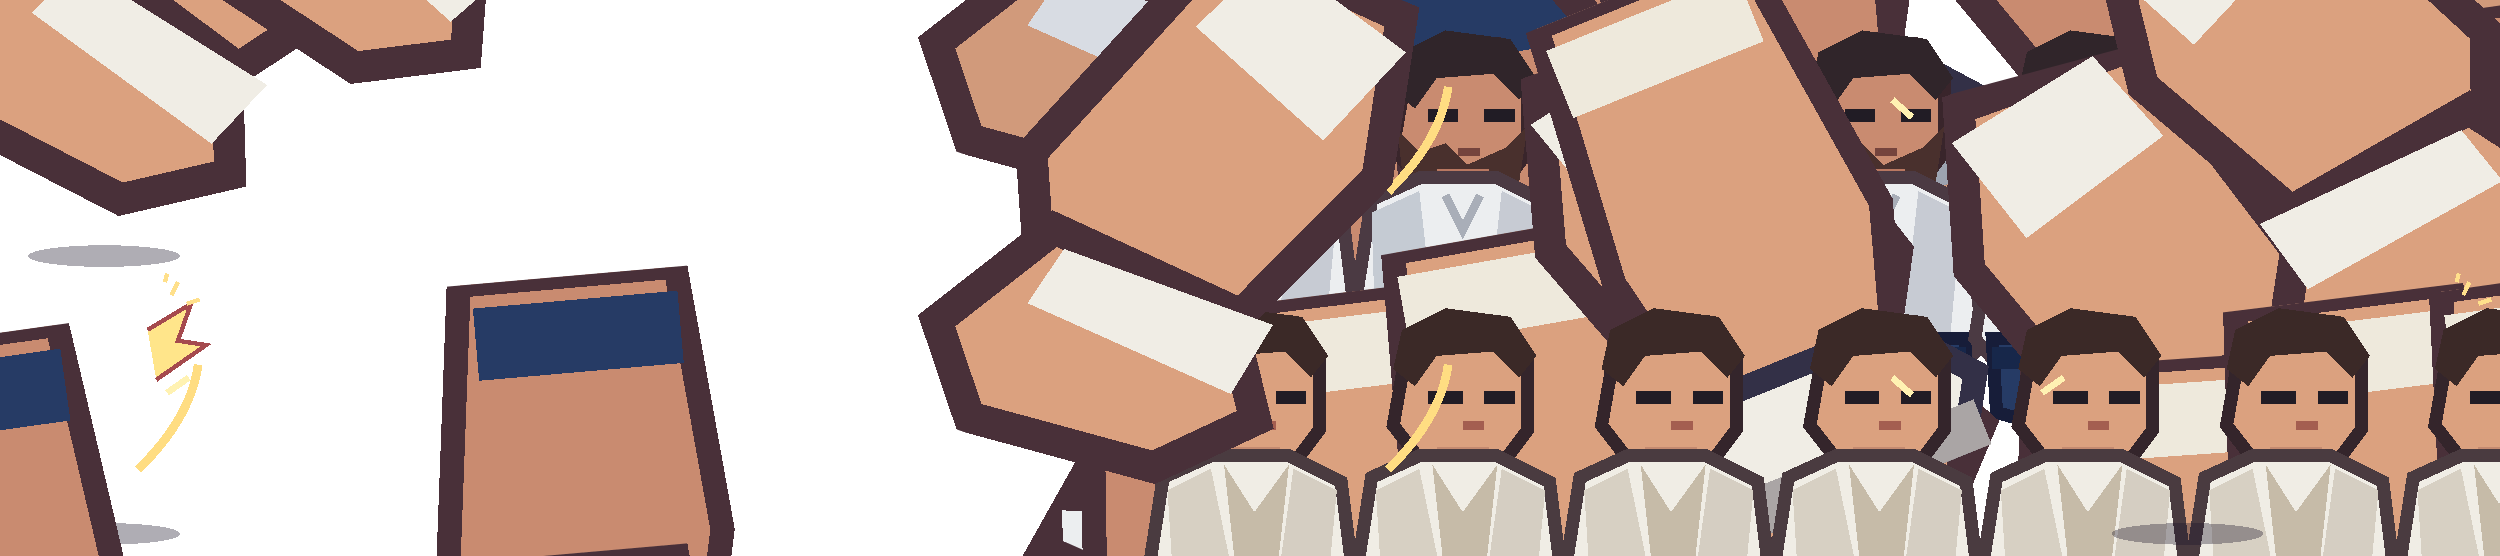
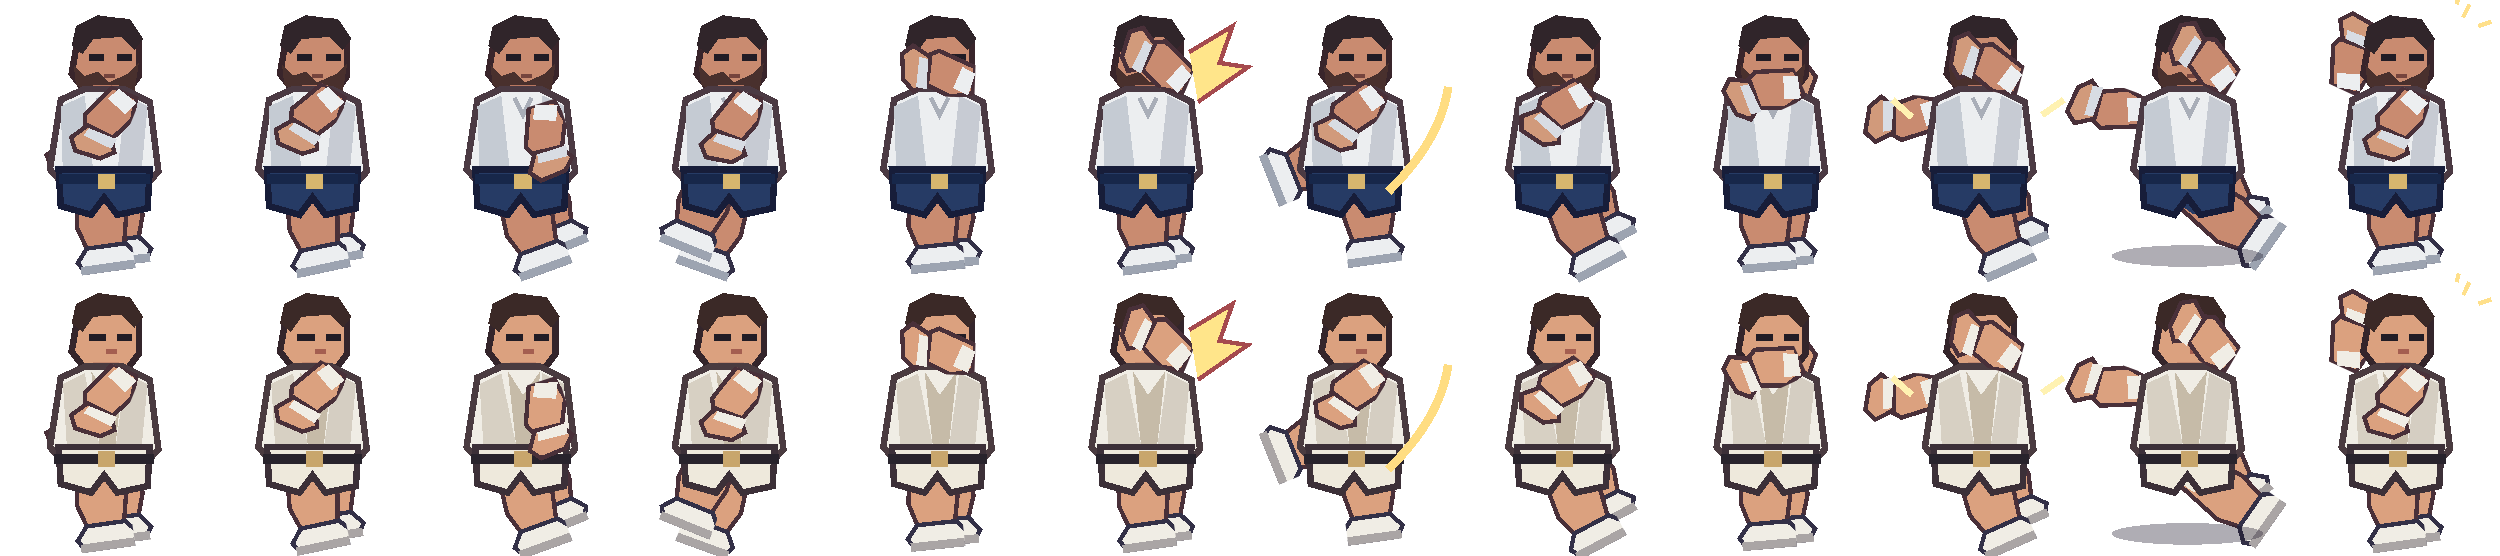
<svg xmlns="http://www.w3.org/2000/svg" width="1152" height="256" viewBox="0 0 1152 256" shape-rendering="crispEdges">
  <defs>
    <symbol id="p1body" viewBox="0 0 96 128">
      <path d="M36 17 L43 10 L57 10 L64 19 L64 35 L58 43 L40 43 L33 34 Z" fill="#c98b70" stroke="#39252b" stroke-width="3" />
      <path d="M33 21 L35 12 L45 7 L60 9 L66 18 L62 23 L56 17 L43 18 L38 25 Z" fill="#30252a" />
      <path d="M34 30 L39 35 L45 33 L50 38 L59 34 L64 29 L62 42 L55 46 L42 44 L35 39 Z" fill="#49302d" />
      <path d="M41 25 h7 v3 h-7z M54 25 h7 v3 h-7z" fill="#211c25" />
      <path d="M48 34 h5 v2 h-5z" fill="#75443d" />
      <path d="M43 39 h12 v9 h-12z" fill="#b97861" />
      <path d="M28 46 L39 41 L57 41 L69 47 L73 79 L65 88 L30 86 L23 78 Z" fill="#eceef0" stroke="#4b3a43" stroke-width="3" />
      <path d="M28 49 L39 44 L43 79 L29 81 Z" fill="#c5cbd3" />
      <path d="M58 44 L68 49 L65 81 L54 80 Z" fill="#c7cbd3" />
      <path d="M45 45 L49 53 L53 45" fill="none" stroke="#a9aeb8" stroke-width="2" />
      <path d="M27 78 L69 78 L68 96 L54 99 L48 91 L42 99 L28 95 Z" fill="#263b65" stroke="#171d39" stroke-width="3" />
      <path d="M27 80 H69 V85 H27Z" fill="#17274a" />
      <path d="M45 80 H53 V87 H45Z" fill="#d7b66e" />
    </symbol>
    <symbol id="p1arm" viewBox="-6 0 24 35">
      <path d="M-4 1 L8 0 L15 17 L11 26 L0 24 L-6 11Z" fill="#c98b70" stroke="#493039" stroke-width="2" />
      <path d="M-5 3 L5 0 L8 6 L-2 10Z" fill="#eceef0" />
      <path d="M0 22 L12 21 L17 29 L13 34 L1 33 L-4 28Z" fill="#d19a7b" stroke="#493039" stroke-width="2" />
      <path d="M-3 22 L11 22 L12 26 L-2 27Z" fill="#d8dce3" />
    </symbol>
    <symbol id="p1leg" viewBox="-8 0 28 46">
      <path d="M-5 0 L13 0 L16 24 L12 37 L-4 36 L-7 22Z" fill="#c98b70" stroke="#493039" stroke-width="2" />
      <path d="M-5 2 H12 L12 8 H-5Z" fill="#263b65" />
      <path d="M-5 34 L13 34 L18 40 L15 45 L-8 45 L-11 41Z" fill="#eceef0" stroke="#333047" stroke-width="2" />
      <path d="M-9 42 H17 V46 H-9Z" fill="#9da4b1" />
    </symbol>
    <symbol id="p2body" viewBox="0 0 96 128">
      <path d="M36 17 L43 10 L57 10 L64 19 L64 35 L58 43 L40 43 L33 34 Z" fill="#dba17f" stroke="#34252b" stroke-width="3" />
      <path d="M33 21 L35 12 L45 7 L60 9 L66 18 L62 23 L56 17 L43 18 L38 25 Z" fill="#3b2927" />
      <path d="M41 26 h8 v3 h-8z M54 26 h7 v3 h-7z" fill="#211c25" />
      <path d="M49 33 h5 v2 h-5z" fill="#a45e50" />
      <path d="M43 39 h12 v9 h-12z" fill="#c48a70" />
      <path d="M28 46 L39 41 L57 41 L69 47 L73 79 L65 88 L30 86 L23 78 Z" fill="#f0ede5" stroke="#4a3b40" stroke-width="3" />
      <path d="M29 49 L39 44 L46 78 L31 81 Z" fill="#d7d0c3" />
      <path d="M58 44 L68 49 L65 81 L53 80 Z" fill="#d5cec2" />
      <path d="M42 43 L49 54 L57 43 L53 79 L46 79Z" fill="#c6bba8" />
      <path d="M27 78 L69 78 L68 96 L54 99 L48 91 L42 99 L28 95 Z" fill="#eee9dc" stroke="#3c3038" stroke-width="3" />
      <path d="M25 81 H71 V86 H25Z" fill="#28232c" />
      <path d="M45 80 H53 V87 H45Z" fill="#c8a66c" />
    </symbol>
    <symbol id="p2arm" viewBox="-6 0 24 35">
      <path d="M-4 1 L8 0 L15 17 L11 26 L0 24 L-6 11Z" fill="#dba17f" stroke="#493039" stroke-width="2" />
      <path d="M-5 3 L5 0 L8 6 L-2 10Z" fill="#f0ede5" />
      <path d="M0 22 L12 21 L17 29 L13 34 L1 33 L-4 28Z" fill="#dba17f" stroke="#493039" stroke-width="2" />
      <path d="M-3 22 L11 22 L12 26 L-2 27Z" fill="#f0ede5" />
    </symbol>
    <symbol id="p2leg" viewBox="-8 0 28 46">
      <path d="M-5 0 L13 0 L16 24 L12 37 L-4 36 L-7 22Z" fill="#dba17f" stroke="#493039" stroke-width="2" />
      <path d="M-5 2 H12 L12 8 H-5Z" fill="#eee9dc" />
      <path d="M-5 34 L13 34 L18 40 L15 45 L-8 45 L-11 41Z" fill="#f0ede5" stroke="#333047" stroke-width="2" />
      <path d="M-9 42 H17 V46 H-9Z" fill="#aaa5a5" />
    </symbol>
  </defs>
-   <g id="p1f0" transform="translate(0 0)">
-     <use href="#p1arm" transform="translate(31 45) rotate(24)" />
-     <use href="#p1leg" transform="translate(39 78) rotate(-7)" />
-     <use href="#p1leg" transform="translate(56 78) scale(-1 1) rotate(8)" />
-     <use href="#p1body" />
-     <use href="#p1arm" transform="translate(65 45) scale(-1 1) rotate(-22)" />
-   </g>
-   <g id="p1f1" transform="translate(0 0)">
-     <use href="#p1arm" transform="translate(31 45) rotate(18)" />
-     <use href="#p1leg" transform="translate(39 78) rotate(-10)" />
-     <use href="#p1leg" transform="translate(56 78) scale(-1 1) rotate(12)" />
-     <use href="#p1body" />
-     <use href="#p1arm" transform="translate(65 45) scale(-1 1) rotate(-28)" />
-   </g>
-   <g id="p1f2" transform="translate(0 0)">
-     <use href="#p1arm" transform="translate(31 45) rotate(-16)" />
-     <use href="#p1leg" transform="translate(39 78) rotate(-22)" />
-     <use href="#p1leg" transform="translate(56 78) scale(-1 1) rotate(20)" />
-     <use href="#p1body" />
-     <use href="#p1arm" transform="translate(65 45) scale(-1 1) rotate(18)" />
-   </g>
-   <g id="p1f3" transform="translate(0 0)">
-     <use href="#p1arm" transform="translate(31 45) rotate(18)" />
-     <use href="#p1leg" transform="translate(39 78) rotate(20)" />
-     <use href="#p1leg" transform="translate(56 78) scale(-1 1) rotate(-22)" />
-     <use href="#p1body" />
-     <use href="#p1arm" transform="translate(65 45) scale(-1 1) rotate(-16)" />
-   </g>
-   <g id="p1f4" transform="translate(0 0)">
-     <use href="#p1arm" transform="translate(31 45) rotate(-15)" />
-     <use href="#p1leg" transform="translate(39 78) rotate(-4)" />
-     <use href="#p1leg" transform="translate(56 78) scale(-1 1) rotate(6)" />
-     <use href="#p1body" />
-     <use href="#p1arm" transform="translate(65 45) scale(-1 1) rotate(-92)" />
-   </g>
-   <g id="p1f5" transform="translate(0 0)">
-     <use href="#p1arm" transform="translate(31 45) rotate(-25)" />
-     <use href="#p1leg" transform="translate(39 78) rotate(-7)" />
-     <use href="#p1leg" transform="translate(56 78) scale(-1 1) rotate(8)" />
-     <use href="#p1body" />
-     <use href="#p1arm" transform="translate(65 45) scale(-1 1) rotate(-112)" />
-     <path d="M68 24 L88 12 L82 29 L95 31 L72 47" fill="#ffe58a" stroke="#a54a4e" stroke-width="2" />
-   </g>
-   <g id="p1f6" transform="translate(0 0)">
-     <use href="#p1arm" transform="translate(31 45) rotate(20)" />
-     <use href="#p1leg" transform="translate(39 78) rotate(-8)" />
-     <use href="#p1leg" transform="translate(56 78) scale(-1 1) rotate(-68)" />
-     <use href="#p1body" />
-     <use href="#p1arm" transform="translate(65 45) scale(-1 1) rotate(-32)" />
-     <path d="M65 87 Q87 65 91 42" fill="none" stroke="#ffdd82" stroke-width="4" stroke-linecap="square" />
-   </g>
-   <g id="p1f7" transform="translate(0 0)">
-     <use href="#p1arm" transform="translate(31 45) rotate(-48)" />
-     <use href="#p1leg" transform="translate(39 78) rotate(-28)" />
-     <use href="#p1leg" transform="translate(56 78) scale(-1 1) rotate(28)" />
-     <use href="#p1body" />
-     <use href="#p1arm" transform="translate(65 45) scale(-1 1) rotate(-38)" />
-   </g>
-   <g id="p1f8" transform="translate(0 0)">
-     <use href="#p1arm" transform="translate(31 45) rotate(-75)" />
-     <use href="#p1leg" transform="translate(39 78) rotate(-5)" />
-     <use href="#p1leg" transform="translate(56 78) scale(-1 1) rotate(5)" />
-     <use href="#p1body" />
-     <use href="#p1arm" transform="translate(65 45) scale(-1 1) rotate(-65)" />
-   </g>
-   <g id="p1f9" transform="translate(0 0)">
-     <use href="#p1arm" transform="translate(31 45) rotate(95)" />
-     <use href="#p1leg" transform="translate(39 78) rotate(-24)" />
-     <use href="#p1leg" transform="translate(56 78) scale(-1 1) rotate(24)" />
-     <use href="#p1body" />
-     <use href="#p1arm" transform="translate(65 45) scale(-1 1) rotate(-105)" />
-     <path d="M17 54 L8 46 M77 53 L87 46" stroke="#fff2b2" stroke-width="3" />
-   </g>
-   <g id="p1f10" transform="translate(0 0)">
-     <use href="#p1arm" transform="translate(31 45) rotate(110)" />
-     <use href="#p1leg" transform="translate(39 78) rotate(-40)" />
-     <use href="#p1leg" transform="translate(56 78) scale(-1 1) rotate(55)" />
-     <use href="#p1body" />
-     <use href="#p1arm" transform="translate(65 45) scale(-1 1) rotate(-120)" />
-     <ellipse cx="48" cy="118" rx="35" ry="5" fill="#1b1428" opacity=".35" />
-   </g>
-   <g id="p1f11" transform="translate(0 0)">
-     <use href="#p1arm" transform="translate(31 45) rotate(-155)" />
-     <use href="#p1leg" transform="translate(39 78) rotate(-6)" />
-     <use href="#p1leg" transform="translate(56 78) scale(-1 1) rotate(8)" />
-     <use href="#p1body" />
-     <use href="#p1arm" transform="translate(65 45) scale(-1 1) rotate(-20)" />
-     <path d="M79 8 l3 -6 M86 12 l6 -2 M76 2 l1 -4" stroke="#ffe08b" stroke-width="2" />
-   </g>
-   <g id="p2f0" transform="translate(0 128)">
-     <use href="#p2arm" transform="translate(31 45) rotate(24)" />
-     <use href="#p2leg" transform="translate(39 78) rotate(-7)" />
-     <use href="#p2leg" transform="translate(56 78) scale(-1 1) rotate(8)" />
-     <use href="#p2body" />
-     <use href="#p2arm" transform="translate(65 45) scale(-1 1) rotate(-22)" />
-   </g>
-   <g id="p2f1" transform="translate(0 128)">
-     <use href="#p2arm" transform="translate(31 45) rotate(18)" />
-     <use href="#p2leg" transform="translate(39 78) rotate(-10)" />
-     <use href="#p2leg" transform="translate(56 78) scale(-1 1) rotate(12)" />
-     <use href="#p2body" />
-     <use href="#p2arm" transform="translate(65 45) scale(-1 1) rotate(-28)" />
-   </g>
-   <g id="p2f2" transform="translate(0 128)">
-     <use href="#p2arm" transform="translate(31 45) rotate(-16)" />
-     <use href="#p2leg" transform="translate(39 78) rotate(-22)" />
-     <use href="#p2leg" transform="translate(56 78) scale(-1 1) rotate(20)" />
-     <use href="#p2body" />
-     <use href="#p2arm" transform="translate(65 45) scale(-1 1) rotate(18)" />
-   </g>
-   <g id="p2f3" transform="translate(0 128)">
-     <use href="#p2arm" transform="translate(31 45) rotate(18)" />
-     <use href="#p2leg" transform="translate(39 78) rotate(20)" />
-     <use href="#p2leg" transform="translate(56 78) scale(-1 1) rotate(-22)" />
-     <use href="#p2body" />
-     <use href="#p2arm" transform="translate(65 45) scale(-1 1) rotate(-16)" />
-   </g>
-   <g id="p2f4" transform="translate(0 128)">
-     <use href="#p2arm" transform="translate(31 45) rotate(-15)" />
-     <use href="#p2leg" transform="translate(39 78) rotate(-4)" />
-     <use href="#p2leg" transform="translate(56 78) scale(-1 1) rotate(6)" />
-     <use href="#p2body" />
-     <use href="#p2arm" transform="translate(65 45) scale(-1 1) rotate(-92)" />
-   </g>
-   <g id="p2f5" transform="translate(0 128)">
-     <use href="#p2arm" transform="translate(31 45) rotate(-25)" />
-     <use href="#p2leg" transform="translate(39 78) rotate(-7)" />
-     <use href="#p2leg" transform="translate(56 78) scale(-1 1) rotate(8)" />
-     <use href="#p2body" />
-     <use href="#p2arm" transform="translate(65 45) scale(-1 1) rotate(-112)" />
-     <path d="M68 24 L88 12 L82 29 L95 31 L72 47" fill="#ffe58a" stroke="#a54a4e" stroke-width="2" />
-   </g>
-   <g id="p2f6" transform="translate(0 128)">
-     <use href="#p2arm" transform="translate(31 45) rotate(20)" />
-     <use href="#p2leg" transform="translate(39 78) rotate(-8)" />
-     <use href="#p2leg" transform="translate(56 78) scale(-1 1) rotate(-68)" />
-     <use href="#p2body" />
-     <use href="#p2arm" transform="translate(65 45) scale(-1 1) rotate(-32)" />
-     <path d="M65 87 Q87 65 91 42" fill="none" stroke="#ffdd82" stroke-width="4" stroke-linecap="square" />
-   </g>
-   <g id="p2f7" transform="translate(0 128)">
-     <use href="#p2arm" transform="translate(31 45) rotate(-48)" />
-     <use href="#p2leg" transform="translate(39 78) rotate(-28)" />
-     <use href="#p2leg" transform="translate(56 78) scale(-1 1) rotate(28)" />
-     <use href="#p2body" />
-     <use href="#p2arm" transform="translate(65 45) scale(-1 1) rotate(-38)" />
-   </g>
-   <g id="p2f8" transform="translate(0 128)">
-     <use href="#p2arm" transform="translate(31 45) rotate(-75)" />
-     <use href="#p2leg" transform="translate(39 78) rotate(-5)" />
-     <use href="#p2leg" transform="translate(56 78) scale(-1 1) rotate(5)" />
-     <use href="#p2body" />
-     <use href="#p2arm" transform="translate(65 45) scale(-1 1) rotate(-65)" />
-   </g>
-   <g id="p2f9" transform="translate(0 128)">
-     <use href="#p2arm" transform="translate(31 45) rotate(95)" />
-     <use href="#p2leg" transform="translate(39 78) rotate(-24)" />
-     <use href="#p2leg" transform="translate(56 78) scale(-1 1) rotate(24)" />
-     <use href="#p2body" />
-     <use href="#p2arm" transform="translate(65 45) scale(-1 1) rotate(-105)" />
-     <path d="M17 54 L8 46 M77 53 L87 46" stroke="#fff2b2" stroke-width="3" />
-   </g>
-   <g id="p2f10" transform="translate(0 128)">
-     <use href="#p2arm" transform="translate(31 45) rotate(110)" />
-     <use href="#p2leg" transform="translate(39 78) rotate(-40)" />
-     <use href="#p2leg" transform="translate(56 78) scale(-1 1) rotate(55)" />
-     <use href="#p2body" />
-     <use href="#p2arm" transform="translate(65 45) scale(-1 1) rotate(-120)" />
-     <ellipse cx="48" cy="118" rx="35" ry="5" fill="#1b1428" opacity=".35" />
-   </g>
-   <g id="p2f11" transform="translate(0 128)">
-     <use href="#p2arm" transform="translate(31 45) rotate(-155)" />
-     <use href="#p2leg" transform="translate(39 78) rotate(-6)" />
-     <use href="#p2leg" transform="translate(56 78) scale(-1 1) rotate(8)" />
-     <use href="#p2body" />
-     <use href="#p2arm" transform="translate(65 45) scale(-1 1) rotate(-20)" />
-     <path d="M79 8 l3 -6 M86 12 l6 -2 M76 2 l1 -4" stroke="#ffe08b" stroke-width="2" />
-   </g>
+   <defs>
+     <g id="p1f0" transform="translate(0 0)">
+       <use href="#p1arm" width="24" height="35" transform="translate(31 45) rotate(24)" />
+       <use href="#p1leg" width="28" height="46" transform="translate(39 78) rotate(-7)" />
+       <use href="#p1leg" width="28" height="46" transform="translate(56 78) scale(-1 1) rotate(8)" />
+       <use href="#p1body" width="96" height="128" />
+       <use href="#p1arm" width="24" height="35" transform="translate(65 45) scale(-1 1) rotate(-22)" />
+     </g>
+     <g id="p1f1" transform="translate(0 0)">
+       <use href="#p1arm" width="24" height="35" transform="translate(31 45) rotate(18)" />
+       <use href="#p1leg" width="28" height="46" transform="translate(39 78) rotate(-10)" />
+       <use href="#p1leg" width="28" height="46" transform="translate(56 78) scale(-1 1) rotate(12)" />
+       <use href="#p1body" width="96" height="128" />
+       <use href="#p1arm" width="24" height="35" transform="translate(65 45) scale(-1 1) rotate(-28)" />
+     </g>
+     <g id="p1f2" transform="translate(0 0)">
+       <use href="#p1arm" width="24" height="35" transform="translate(31 45) rotate(-16)" />
+       <use href="#p1leg" width="28" height="46" transform="translate(39 78) rotate(-22)" />
+       <use href="#p1leg" width="28" height="46" transform="translate(56 78) scale(-1 1) rotate(20)" />
+       <use href="#p1body" width="96" height="128" />
+       <use href="#p1arm" width="24" height="35" transform="translate(65 45) scale(-1 1) rotate(18)" />
+     </g>
+     <g id="p1f3" transform="translate(0 0)">
+       <use href="#p1arm" width="24" height="35" transform="translate(31 45) rotate(18)" />
+       <use href="#p1leg" width="28" height="46" transform="translate(39 78) rotate(20)" />
+       <use href="#p1leg" width="28" height="46" transform="translate(56 78) scale(-1 1) rotate(-22)" />
+       <use href="#p1body" width="96" height="128" />
+       <use href="#p1arm" width="24" height="35" transform="translate(65 45) scale(-1 1) rotate(-16)" />
+     </g>
+     <g id="p1f4" transform="translate(0 0)">
+       <use href="#p1arm" width="24" height="35" transform="translate(31 45) rotate(-15)" />
+       <use href="#p1leg" width="28" height="46" transform="translate(39 78) rotate(-4)" />
+       <use href="#p1leg" width="28" height="46" transform="translate(56 78) scale(-1 1) rotate(6)" />
+       <use href="#p1body" width="96" height="128" />
+       <use href="#p1arm" width="24" height="35" transform="translate(65 45) scale(-1 1) rotate(-92)" />
+     </g>
+     <g id="p1f5" transform="translate(0 0)">
+       <use href="#p1arm" width="24" height="35" transform="translate(31 45) rotate(-25)" />
+       <use href="#p1leg" width="28" height="46" transform="translate(39 78) rotate(-7)" />
+       <use href="#p1leg" width="28" height="46" transform="translate(56 78) scale(-1 1) rotate(8)" />
+       <use href="#p1body" width="96" height="128" />
+       <use href="#p1arm" width="24" height="35" transform="translate(65 45) scale(-1 1) rotate(-112)" />
+       <path d="M68 24 L88 12 L82 29 L95 31 L72 47" fill="#ffe58a" stroke="#a54a4e" stroke-width="2" />
+     </g>
+     <g id="p1f6" transform="translate(0 0)">
+       <use href="#p1arm" width="24" height="35" transform="translate(31 45) rotate(20)" />
+       <use href="#p1leg" width="28" height="46" transform="translate(39 78) rotate(-8)" />
+       <use href="#p1leg" width="28" height="46" transform="translate(56 78) scale(-1 1) rotate(-68)" />
+       <use href="#p1body" width="96" height="128" />
+       <use href="#p1arm" width="24" height="35" transform="translate(65 45) scale(-1 1) rotate(-32)" />
+       <path d="M65 87 Q87 65 91 42" fill="none" stroke="#ffdd82" stroke-width="4" stroke-linecap="square" />
+     </g>
+     <g id="p1f7" transform="translate(0 0)">
+       <use href="#p1arm" width="24" height="35" transform="translate(31 45) rotate(-48)" />
+       <use href="#p1leg" width="28" height="46" transform="translate(39 78) rotate(-28)" />
+       <use href="#p1leg" width="28" height="46" transform="translate(56 78) scale(-1 1) rotate(28)" />
+       <use href="#p1body" width="96" height="128" />
+       <use href="#p1arm" width="24" height="35" transform="translate(65 45) scale(-1 1) rotate(-38)" />
+     </g>
+     <g id="p1f8" transform="translate(0 0)">
+       <use href="#p1arm" width="24" height="35" transform="translate(31 45) rotate(-75)" />
+       <use href="#p1leg" width="28" height="46" transform="translate(39 78) rotate(-5)" />
+       <use href="#p1leg" width="28" height="46" transform="translate(56 78) scale(-1 1) rotate(5)" />
+       <use href="#p1body" width="96" height="128" />
+       <use href="#p1arm" width="24" height="35" transform="translate(65 45) scale(-1 1) rotate(-65)" />
+     </g>
+     <g id="p1f9" transform="translate(0 0)">
+       <use href="#p1arm" width="24" height="35" transform="translate(31 45) rotate(95)" />
+       <use href="#p1leg" width="28" height="46" transform="translate(39 78) rotate(-24)" />
+       <use href="#p1leg" width="28" height="46" transform="translate(56 78) scale(-1 1) rotate(24)" />
+       <use href="#p1body" width="96" height="128" />
+       <use href="#p1arm" width="24" height="35" transform="translate(65 45) scale(-1 1) rotate(-105)" />
+       <path d="M17 54 L8 46 M77 53 L87 46" stroke="#fff2b2" stroke-width="3" />
+     </g>
+     <g id="p1f10" transform="translate(0 0)">
+       <use href="#p1arm" width="24" height="35" transform="translate(31 45) rotate(110)" />
+       <use href="#p1leg" width="28" height="46" transform="translate(39 78) rotate(-40)" />
+       <use href="#p1leg" width="28" height="46" transform="translate(56 78) scale(-1 1) rotate(55)" />
+       <use href="#p1body" width="96" height="128" />
+       <use href="#p1arm" width="24" height="35" transform="translate(65 45) scale(-1 1) rotate(-120)" />
+       <ellipse cx="48" cy="118" rx="35" ry="5" fill="#1b1428" opacity=".35" />
+     </g>
+     <g id="p1f11" transform="translate(0 0)">
+       <use href="#p1arm" width="24" height="35" transform="translate(31 45) rotate(-155)" />
+       <use href="#p1leg" width="28" height="46" transform="translate(39 78) rotate(-6)" />
+       <use href="#p1leg" width="28" height="46" transform="translate(56 78) scale(-1 1) rotate(8)" />
+       <use href="#p1body" width="96" height="128" />
+       <use href="#p1arm" width="24" height="35" transform="translate(65 45) scale(-1 1) rotate(-20)" />
+       <path d="M79 8 l3 -6 M86 12 l6 -2 M76 2 l1 -4" stroke="#ffe08b" stroke-width="2" />
+     </g>
+     <g id="p2f0" transform="translate(0 128)">
+       <use href="#p2arm" width="24" height="35" transform="translate(31 45) rotate(24)" />
+       <use href="#p2leg" width="28" height="46" transform="translate(39 78) rotate(-7)" />
+       <use href="#p2leg" width="28" height="46" transform="translate(56 78) scale(-1 1) rotate(8)" />
+       <use href="#p2body" width="96" height="128" />
+       <use href="#p2arm" width="24" height="35" transform="translate(65 45) scale(-1 1) rotate(-22)" />
+     </g>
+     <g id="p2f1" transform="translate(0 128)">
+       <use href="#p2arm" width="24" height="35" transform="translate(31 45) rotate(18)" />
+       <use href="#p2leg" width="28" height="46" transform="translate(39 78) rotate(-10)" />
+       <use href="#p2leg" width="28" height="46" transform="translate(56 78) scale(-1 1) rotate(12)" />
+       <use href="#p2body" width="96" height="128" />
+       <use href="#p2arm" width="24" height="35" transform="translate(65 45) scale(-1 1) rotate(-28)" />
+     </g>
+     <g id="p2f2" transform="translate(0 128)">
+       <use href="#p2arm" width="24" height="35" transform="translate(31 45) rotate(-16)" />
+       <use href="#p2leg" width="28" height="46" transform="translate(39 78) rotate(-22)" />
+       <use href="#p2leg" width="28" height="46" transform="translate(56 78) scale(-1 1) rotate(20)" />
+       <use href="#p2body" width="96" height="128" />
+       <use href="#p2arm" width="24" height="35" transform="translate(65 45) scale(-1 1) rotate(18)" />
+     </g>
+     <g id="p2f3" transform="translate(0 128)">
+       <use href="#p2arm" width="24" height="35" transform="translate(31 45) rotate(18)" />
+       <use href="#p2leg" width="28" height="46" transform="translate(39 78) rotate(20)" />
+       <use href="#p2leg" width="28" height="46" transform="translate(56 78) scale(-1 1) rotate(-22)" />
+       <use href="#p2body" width="96" height="128" />
+       <use href="#p2arm" width="24" height="35" transform="translate(65 45) scale(-1 1) rotate(-16)" />
+     </g>
+     <g id="p2f4" transform="translate(0 128)">
+       <use href="#p2arm" width="24" height="35" transform="translate(31 45) rotate(-15)" />
+       <use href="#p2leg" width="28" height="46" transform="translate(39 78) rotate(-4)" />
+       <use href="#p2leg" width="28" height="46" transform="translate(56 78) scale(-1 1) rotate(6)" />
+       <use href="#p2body" width="96" height="128" />
+       <use href="#p2arm" width="24" height="35" transform="translate(65 45) scale(-1 1) rotate(-92)" />
+     </g>
+     <g id="p2f5" transform="translate(0 128)">
+       <use href="#p2arm" width="24" height="35" transform="translate(31 45) rotate(-25)" />
+       <use href="#p2leg" width="28" height="46" transform="translate(39 78) rotate(-7)" />
+       <use href="#p2leg" width="28" height="46" transform="translate(56 78) scale(-1 1) rotate(8)" />
+       <use href="#p2body" width="96" height="128" />
+       <use href="#p2arm" width="24" height="35" transform="translate(65 45) scale(-1 1) rotate(-112)" />
+       <path d="M68 24 L88 12 L82 29 L95 31 L72 47" fill="#ffe58a" stroke="#a54a4e" stroke-width="2" />
+     </g>
+     <g id="p2f6" transform="translate(0 128)">
+       <use href="#p2arm" width="24" height="35" transform="translate(31 45) rotate(20)" />
+       <use href="#p2leg" width="28" height="46" transform="translate(39 78) rotate(-8)" />
+       <use href="#p2leg" width="28" height="46" transform="translate(56 78) scale(-1 1) rotate(-68)" />
+       <use href="#p2body" width="96" height="128" />
+       <use href="#p2arm" width="24" height="35" transform="translate(65 45) scale(-1 1) rotate(-32)" />
+       <path d="M65 87 Q87 65 91 42" fill="none" stroke="#ffdd82" stroke-width="4" stroke-linecap="square" />
+     </g>
+     <g id="p2f7" transform="translate(0 128)">
+       <use href="#p2arm" width="24" height="35" transform="translate(31 45) rotate(-48)" />
+       <use href="#p2leg" width="28" height="46" transform="translate(39 78) rotate(-28)" />
+       <use href="#p2leg" width="28" height="46" transform="translate(56 78) scale(-1 1) rotate(28)" />
+       <use href="#p2body" width="96" height="128" />
+       <use href="#p2arm" width="24" height="35" transform="translate(65 45) scale(-1 1) rotate(-38)" />
+     </g>
+     <g id="p2f8" transform="translate(0 128)">
+       <use href="#p2arm" width="24" height="35" transform="translate(31 45) rotate(-75)" />
+       <use href="#p2leg" width="28" height="46" transform="translate(39 78) rotate(-5)" />
+       <use href="#p2leg" width="28" height="46" transform="translate(56 78) scale(-1 1) rotate(5)" />
+       <use href="#p2body" width="96" height="128" />
+       <use href="#p2arm" width="24" height="35" transform="translate(65 45) scale(-1 1) rotate(-65)" />
+     </g>
+     <g id="p2f9" transform="translate(0 128)">
+       <use href="#p2arm" width="24" height="35" transform="translate(31 45) rotate(95)" />
+       <use href="#p2leg" width="28" height="46" transform="translate(39 78) rotate(-24)" />
+       <use href="#p2leg" width="28" height="46" transform="translate(56 78) scale(-1 1) rotate(24)" />
+       <use href="#p2body" width="96" height="128" />
+       <use href="#p2arm" width="24" height="35" transform="translate(65 45) scale(-1 1) rotate(-105)" />
+       <path d="M17 54 L8 46 M77 53 L87 46" stroke="#fff2b2" stroke-width="3" />
+     </g>
+     <g id="p2f10" transform="translate(0 128)">
+       <use href="#p2arm" width="24" height="35" transform="translate(31 45) rotate(110)" />
+       <use href="#p2leg" width="28" height="46" transform="translate(39 78) rotate(-40)" />
+       <use href="#p2leg" width="28" height="46" transform="translate(56 78) scale(-1 1) rotate(55)" />
+       <use href="#p2body" width="96" height="128" />
+       <use href="#p2arm" width="24" height="35" transform="translate(65 45) scale(-1 1) rotate(-120)" />
+       <ellipse cx="48" cy="118" rx="35" ry="5" fill="#1b1428" opacity=".35" />
+     </g>
+     <g id="p2f11" transform="translate(0 128)">
+       <use href="#p2arm" width="24" height="35" transform="translate(31 45) rotate(-155)" />
+       <use href="#p2leg" width="28" height="46" transform="translate(39 78) rotate(-6)" />
+       <use href="#p2leg" width="28" height="46" transform="translate(56 78) scale(-1 1) rotate(8)" />
+       <use href="#p2body" width="96" height="128" />
+       <use href="#p2arm" width="24" height="35" transform="translate(65 45) scale(-1 1) rotate(-20)" />
+       <path d="M79 8 l3 -6 M86 12 l6 -2 M76 2 l1 -4" stroke="#ffe08b" stroke-width="2" />
+     </g>
+   </defs>
  <use href="#p1f0" x="0" y="0" />
  <use href="#p1f1" x="96" y="0" />
  <use href="#p1f2" x="192" y="0" />
  <use href="#p1f3" x="288" y="0" />
  <use href="#p1f4" x="384" y="0" />
  <use href="#p1f5" x="480" y="0" />
  <use href="#p1f6" x="576" y="0" />
  <use href="#p1f7" x="672" y="0" />
  <use href="#p1f8" x="768" y="0" />
  <use href="#p1f9" x="864" y="0" />
  <use href="#p1f10" x="960" y="0" />
  <use href="#p1f11" x="1056" y="0" />
  <use href="#p2f0" x="0" y="0" />
  <use href="#p2f1" x="96" y="0" />
  <use href="#p2f2" x="192" y="0" />
  <use href="#p2f3" x="288" y="0" />
  <use href="#p2f4" x="384" y="0" />
  <use href="#p2f5" x="480" y="0" />
  <use href="#p2f6" x="576" y="0" />
  <use href="#p2f7" x="672" y="0" />
  <use href="#p2f8" x="768" y="0" />
  <use href="#p2f9" x="864" y="0" />
  <use href="#p2f10" x="960" y="0" />
  <use href="#p2f11" x="1056" y="0" />
</svg>
